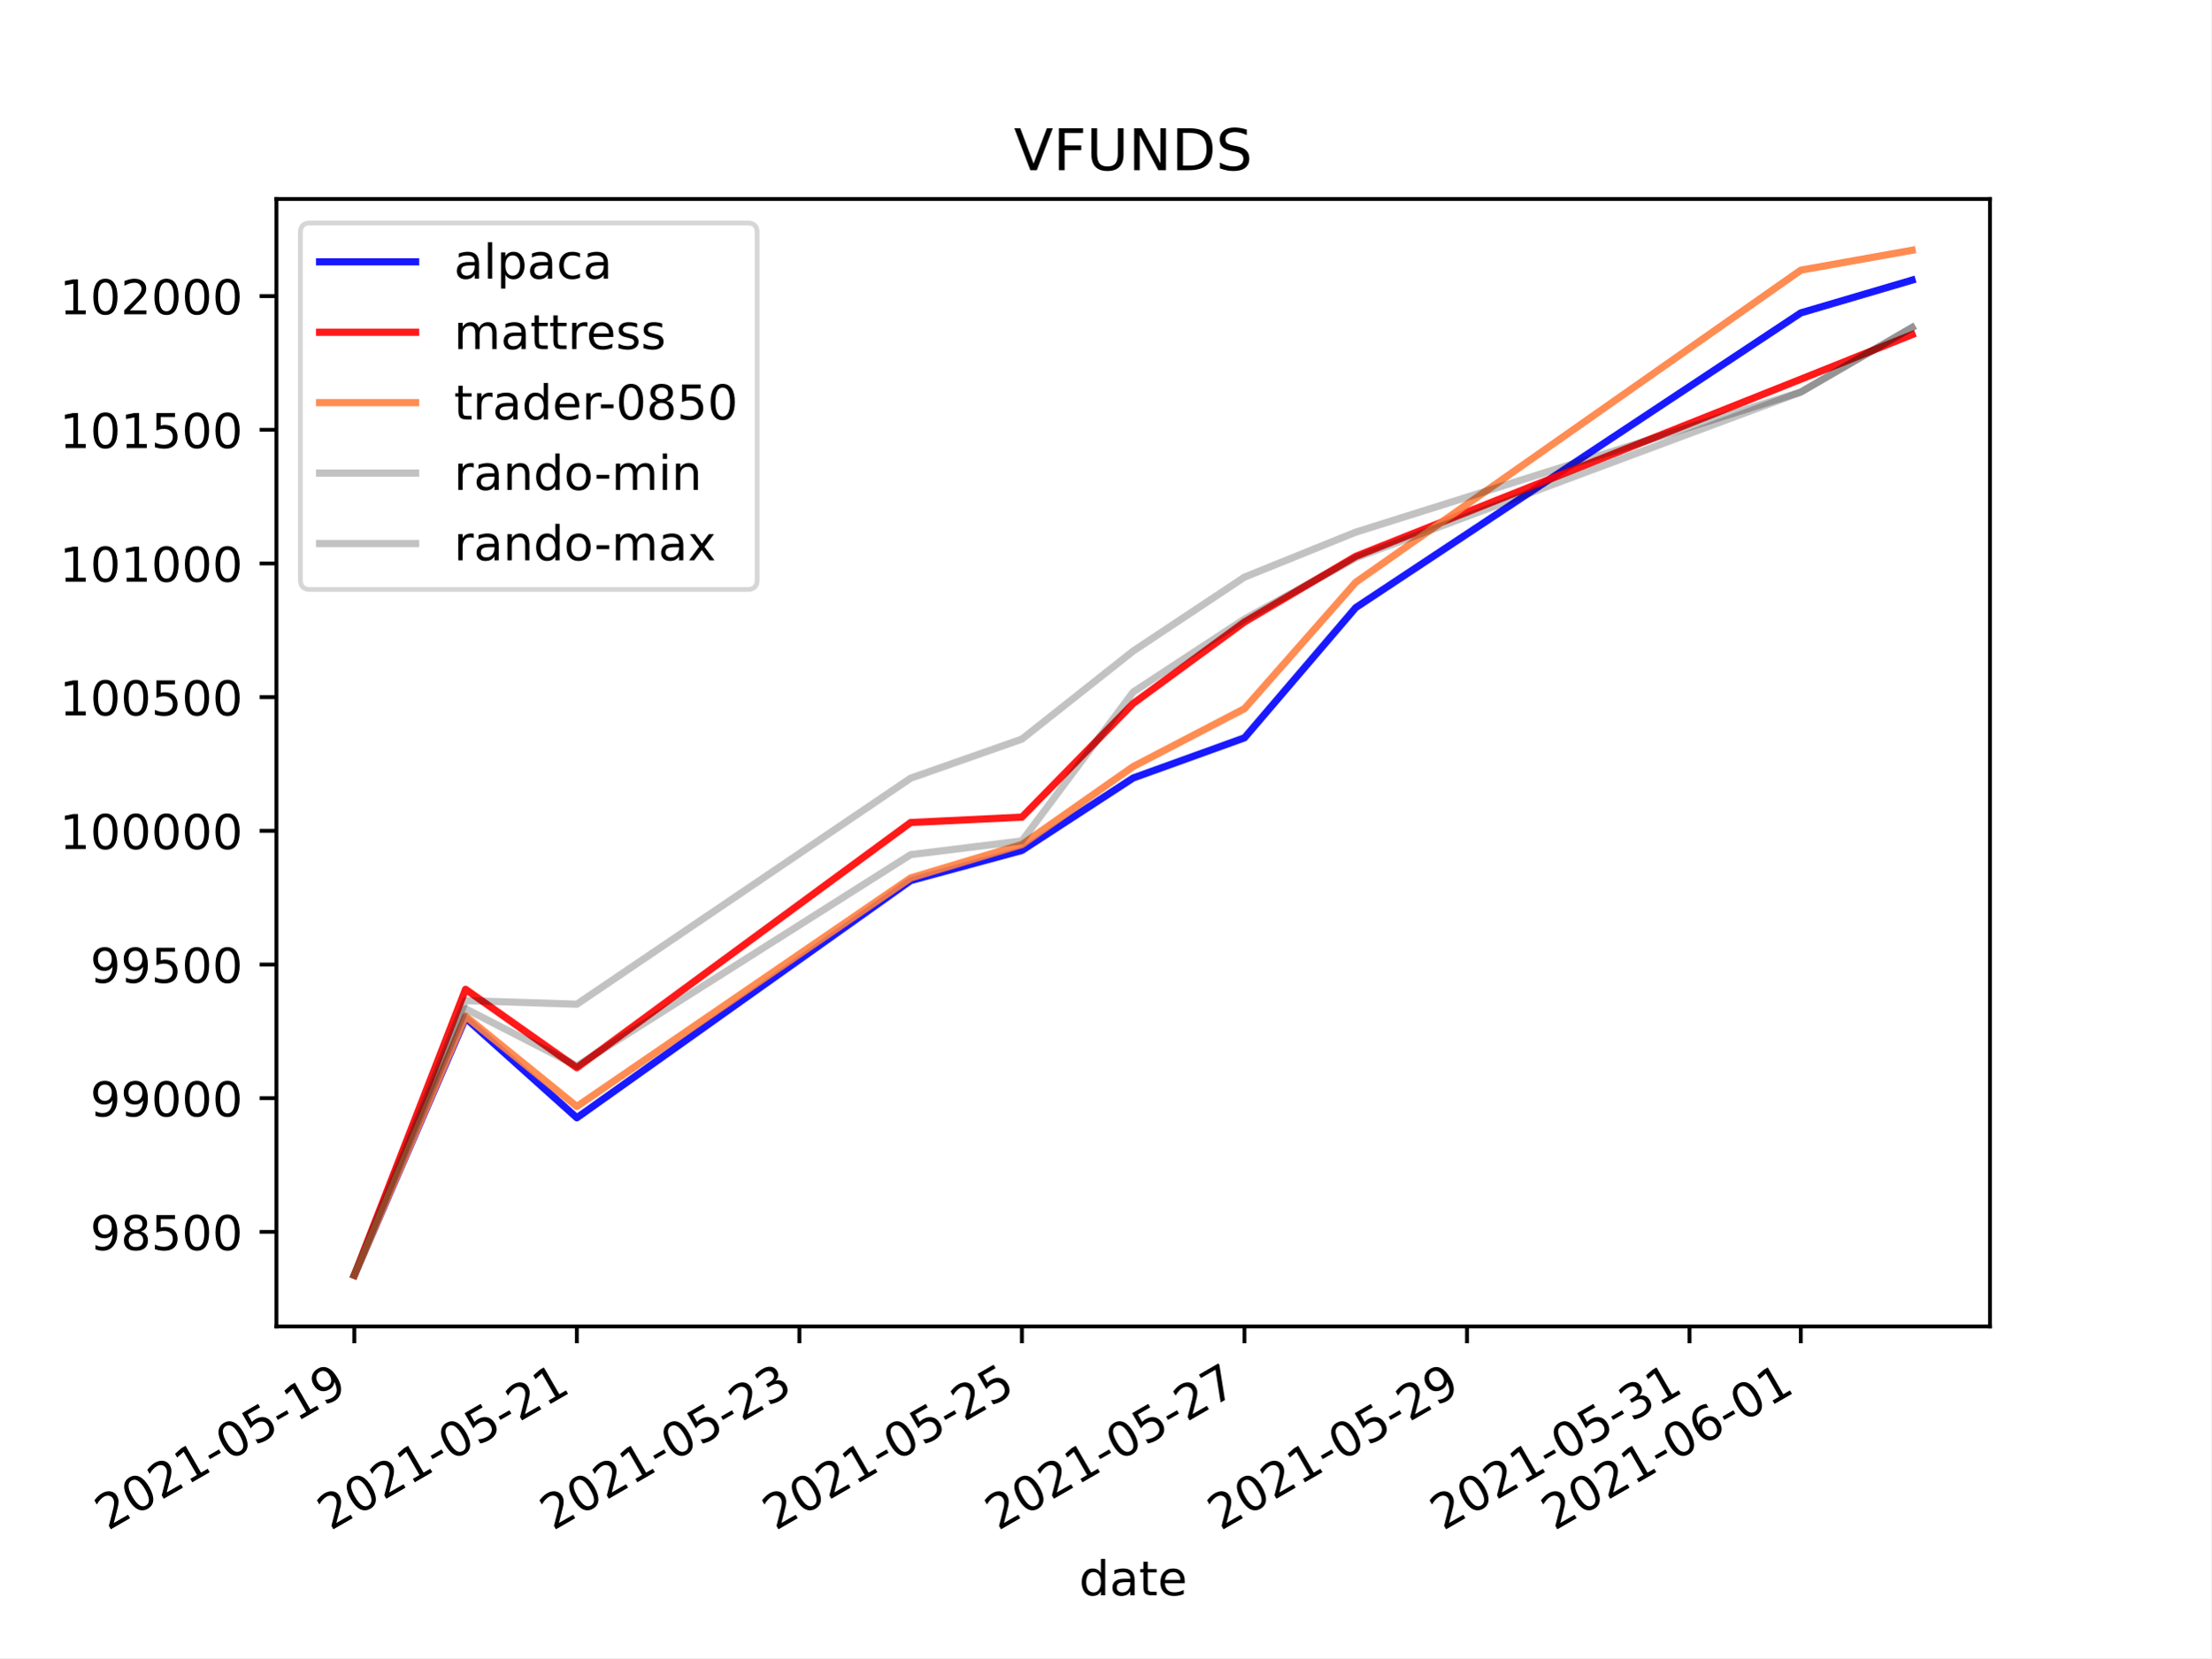
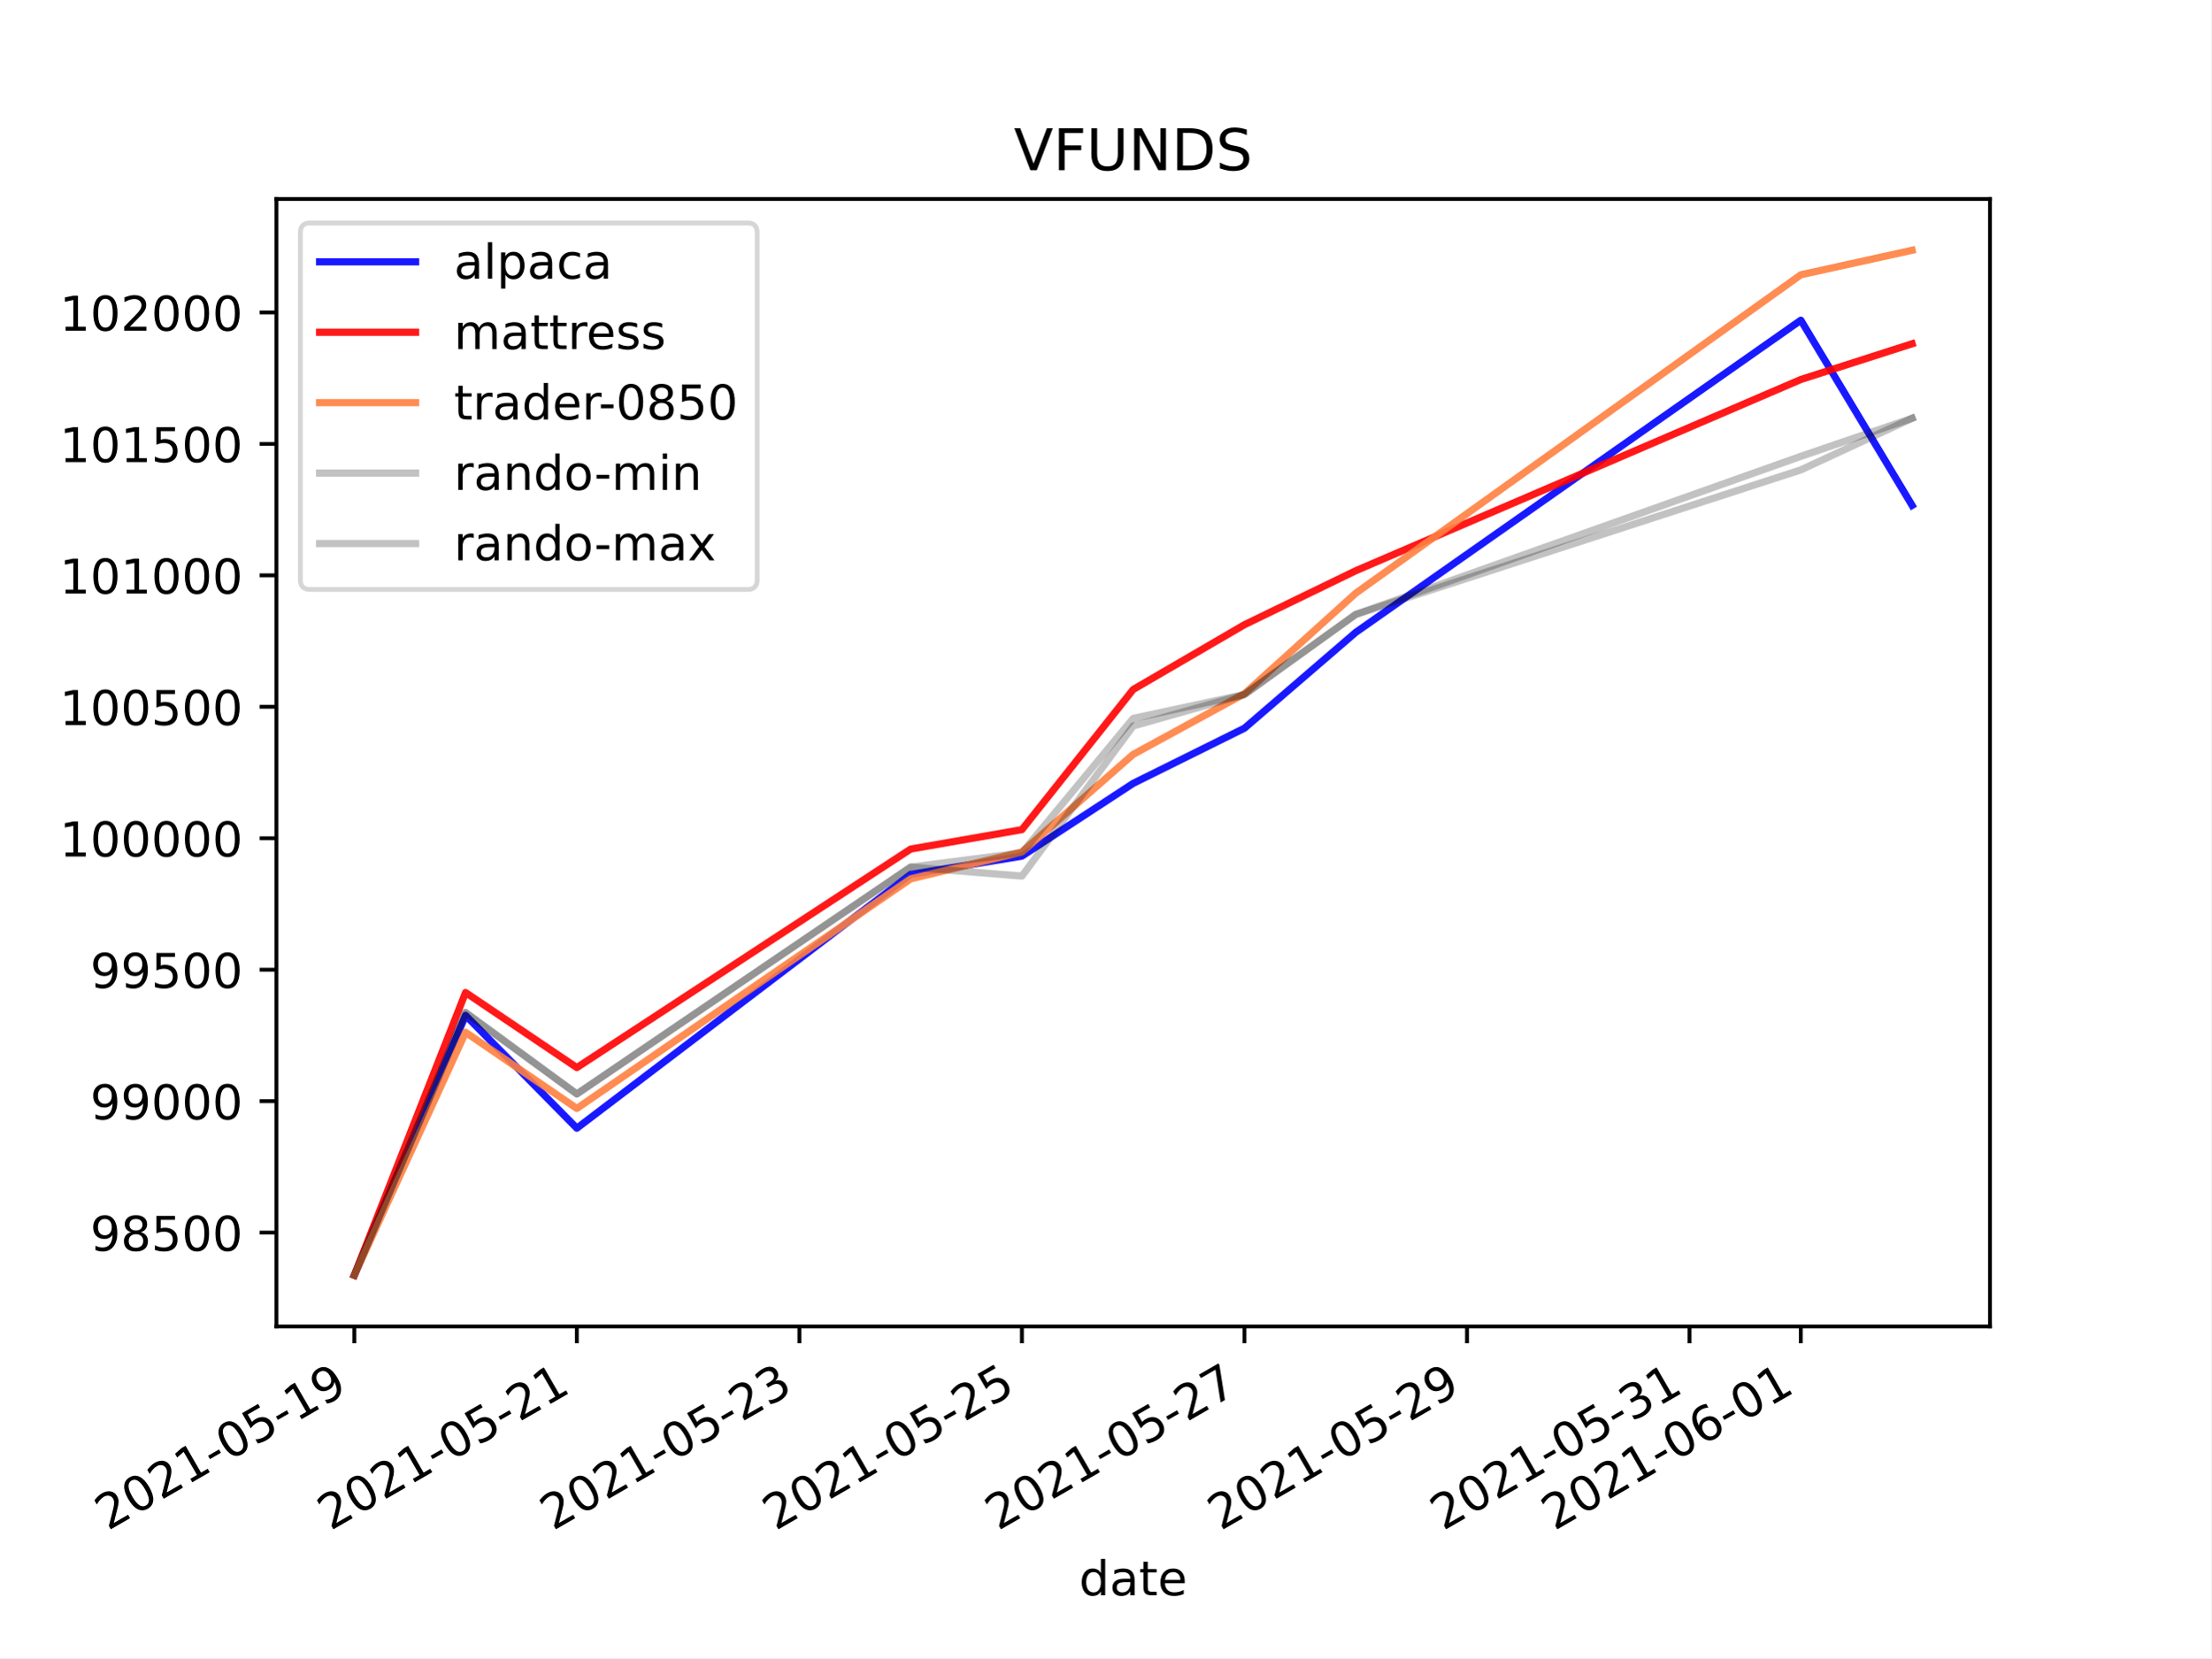
<svg xmlns="http://www.w3.org/2000/svg" xmlns:xlink="http://www.w3.org/1999/xlink" height="345.6pt" version="1.1" viewBox="0 0 460.8 345.6" width="460.8pt">
  <defs>
    <style type="text/css">*{stroke-linecap:butt;stroke-linejoin:round;}</style>
  </defs>
  <g id="figure_1">
    <g id="patch_1">
      <path d="M 0 345.6  L 460.8 345.6  L 460.8 0  L 0 0  z " style="fill:#ffffff;" />
    </g>
    <g id="axes_1">
      <g id="patch_2">
        <path d="M 57.6 276.48  L 414.72 276.48  L 414.72 41.472  L 57.6 41.472  z " style="fill:#ffffff;" />
      </g>
      <g id="matplotlib.axis_1">
        <g id="xtick_1">
          <g id="line2d_1">
            <defs>
-               <path d="M 0 0  L 0 3.5  " id="m19e10cd93d" style="stroke:#000000;stroke-width:0.8;" />
-             </defs>
-             <g>
-               <use style="stroke:#000000;stroke-width:0.8;" x="73.833" xlink:href="#m19e10cd93d" y="276.48" />
+               <path d="M 0 0  L 0 3.5  " id="m823819ebcb" style="stroke:#000000;stroke-width:0.8;" />
+             </defs>
+             <g>
+               <use style="stroke:#000000;stroke-width:0.8;" x="73.833" xlink:href="#m823819ebcb" y="276.48" />
            </g>
          </g>
          <g id="text_1">
            <g transform="translate(22.46328 319.1183)rotate(-30)scale(0.1 -0.1)">
              <defs>
                <path d="M 1228 531  L 3431 531  L 3431 0  L 469 0  L 469 531  Q 828 903 1448 1529  Q 2069 2156 2228 2338  Q 2531 2678 2651 2914  Q 2772 3150 2772 3378  Q 2772 3750 2511 3984  Q 2250 4219 1831 4219  Q 1534 4219 1204 4116  Q 875 4013 500 3803  L 500 4441  Q 881 4594 1212 4672  Q 1544 4750 1819 4750  Q 2544 4750 2975 4387  Q 3406 4025 3406 3419  Q 3406 3131 3298 2873  Q 3191 2616 2906 2266  Q 2828 2175 2409 1742  Q 1991 1309 1228 531  z " id="DejaVuSans-32" transform="scale(0.015625)" />
                <path d="M 2034 4250  Q 1547 4250 1301 3770  Q 1056 3291 1056 2328  Q 1056 1369 1301 889  Q 1547 409 2034 409  Q 2525 409 2770 889  Q 3016 1369 3016 2328  Q 3016 3291 2770 3770  Q 2525 4250 2034 4250  z M 2034 4750  Q 2819 4750 3233 4129  Q 3647 3509 3647 2328  Q 3647 1150 3233 529  Q 2819 -91 2034 -91  Q 1250 -91 836 529  Q 422 1150 422 2328  Q 422 3509 836 4129  Q 1250 4750 2034 4750  z " id="DejaVuSans-30" transform="scale(0.015625)" />
                <path d="M 794 531  L 1825 531  L 1825 4091  L 703 3866  L 703 4441  L 1819 4666  L 2450 4666  L 2450 531  L 3481 531  L 3481 0  L 794 0  L 794 531  z " id="DejaVuSans-31" transform="scale(0.015625)" />
                <path d="M 313 2009  L 1997 2009  L 1997 1497  L 313 1497  L 313 2009  z " id="DejaVuSans-2d" transform="scale(0.015625)" />
                <path d="M 691 4666  L 3169 4666  L 3169 4134  L 1269 4134  L 1269 2991  Q 1406 3038 1543 3061  Q 1681 3084 1819 3084  Q 2600 3084 3056 2656  Q 3513 2228 3513 1497  Q 3513 744 3044 326  Q 2575 -91 1722 -91  Q 1428 -91 1123 -41  Q 819 9 494 109  L 494 744  Q 775 591 1075 516  Q 1375 441 1709 441  Q 2250 441 2565 725  Q 2881 1009 2881 1497  Q 2881 1984 2565 2268  Q 2250 2553 1709 2553  Q 1456 2553 1204 2497  Q 953 2441 691 2322  L 691 4666  z " id="DejaVuSans-35" transform="scale(0.015625)" />
                <path d="M 703 97  L 703 672  Q 941 559 1184 500  Q 1428 441 1663 441  Q 2288 441 2617 861  Q 2947 1281 2994 2138  Q 2813 1869 2534 1725  Q 2256 1581 1919 1581  Q 1219 1581 811 2004  Q 403 2428 403 3163  Q 403 3881 828 4315  Q 1253 4750 1959 4750  Q 2769 4750 3195 4129  Q 3622 3509 3622 2328  Q 3622 1225 3098 567  Q 2575 -91 1691 -91  Q 1453 -91 1209 -44  Q 966 3 703 97  z M 1959 2075  Q 2384 2075 2632 2365  Q 2881 2656 2881 3163  Q 2881 3666 2632 3958  Q 2384 4250 1959 4250  Q 1534 4250 1286 3958  Q 1038 3666 1038 3163  Q 1038 2656 1286 2365  Q 1534 2075 1959 2075  z " id="DejaVuSans-39" transform="scale(0.015625)" />
              </defs>
              <use xlink:href="#DejaVuSans-32" />
              <use x="63.623" xlink:href="#DejaVuSans-30" />
              <use x="127.246" xlink:href="#DejaVuSans-32" />
              <use x="190.869" xlink:href="#DejaVuSans-31" />
              <use x="254.492" xlink:href="#DejaVuSans-2d" />
              <use x="290.576" xlink:href="#DejaVuSans-30" />
              <use x="354.199" xlink:href="#DejaVuSans-35" />
              <use x="417.822" xlink:href="#DejaVuSans-2d" />
              <use x="453.906" xlink:href="#DejaVuSans-31" />
              <use x="517.529" xlink:href="#DejaVuSans-39" />
            </g>
          </g>
        </g>
        <g id="xtick_2">
          <g id="line2d_2">
            <g>
-               <use style="stroke:#000000;stroke-width:0.8;" x="120.212" xlink:href="#m19e10cd93d" y="276.48" />
+               <use style="stroke:#000000;stroke-width:0.8;" x="120.212" xlink:href="#m823819ebcb" y="276.48" />
            </g>
          </g>
          <g id="text_2">
            <g transform="translate(68.8425 319.1183)rotate(-30)scale(0.1 -0.1)">
              <use xlink:href="#DejaVuSans-32" />
              <use x="63.623" xlink:href="#DejaVuSans-30" />
              <use x="127.246" xlink:href="#DejaVuSans-32" />
              <use x="190.869" xlink:href="#DejaVuSans-31" />
              <use x="254.492" xlink:href="#DejaVuSans-2d" />
              <use x="290.576" xlink:href="#DejaVuSans-30" />
              <use x="354.199" xlink:href="#DejaVuSans-35" />
              <use x="417.822" xlink:href="#DejaVuSans-2d" />
              <use x="453.906" xlink:href="#DejaVuSans-32" />
              <use x="517.529" xlink:href="#DejaVuSans-31" />
            </g>
          </g>
        </g>
        <g id="xtick_3">
          <g id="line2d_3">
            <g>
-               <use style="stroke:#000000;stroke-width:0.8;" x="166.591" xlink:href="#m19e10cd93d" y="276.48" />
+               <use style="stroke:#000000;stroke-width:0.8;" x="166.591" xlink:href="#m823819ebcb" y="276.48" />
            </g>
          </g>
          <g id="text_3">
            <g transform="translate(115.2217 319.1183)rotate(-30)scale(0.1 -0.1)">
              <defs>
                <path d="M 2597 2516  Q 3050 2419 3304 2112  Q 3559 1806 3559 1356  Q 3559 666 3084 287  Q 2609 -91 1734 -91  Q 1441 -91 1130 -33  Q 819 25 488 141  L 488 750  Q 750 597 1062 519  Q 1375 441 1716 441  Q 2309 441 2620 675  Q 2931 909 2931 1356  Q 2931 1769 2642 2001  Q 2353 2234 1838 2234  L 1294 2234  L 1294 2753  L 1863 2753  Q 2328 2753 2575 2939  Q 2822 3125 2822 3475  Q 2822 3834 2567 4026  Q 2313 4219 1838 4219  Q 1578 4219 1281 4162  Q 984 4106 628 3988  L 628 4550  Q 988 4650 1302 4700  Q 1616 4750 1894 4750  Q 2613 4750 3031 4423  Q 3450 4097 3450 3541  Q 3450 3153 3228 2886  Q 3006 2619 2597 2516  z " id="DejaVuSans-33" transform="scale(0.015625)" />
              </defs>
              <use xlink:href="#DejaVuSans-32" />
              <use x="63.623" xlink:href="#DejaVuSans-30" />
              <use x="127.246" xlink:href="#DejaVuSans-32" />
              <use x="190.869" xlink:href="#DejaVuSans-31" />
              <use x="254.492" xlink:href="#DejaVuSans-2d" />
              <use x="290.576" xlink:href="#DejaVuSans-30" />
              <use x="354.199" xlink:href="#DejaVuSans-35" />
              <use x="417.822" xlink:href="#DejaVuSans-2d" />
              <use x="453.906" xlink:href="#DejaVuSans-32" />
              <use x="517.529" xlink:href="#DejaVuSans-33" />
            </g>
          </g>
        </g>
        <g id="xtick_4">
          <g id="line2d_4">
            <g>
-               <use style="stroke:#000000;stroke-width:0.8;" x="212.97" xlink:href="#m19e10cd93d" y="276.48" />
+               <use style="stroke:#000000;stroke-width:0.8;" x="212.97" xlink:href="#m823819ebcb" y="276.48" />
            </g>
          </g>
          <g id="text_4">
            <g transform="translate(161.6009 319.1183)rotate(-30)scale(0.1 -0.1)">
              <use xlink:href="#DejaVuSans-32" />
              <use x="63.623" xlink:href="#DejaVuSans-30" />
              <use x="127.246" xlink:href="#DejaVuSans-32" />
              <use x="190.869" xlink:href="#DejaVuSans-31" />
              <use x="254.492" xlink:href="#DejaVuSans-2d" />
              <use x="290.576" xlink:href="#DejaVuSans-30" />
              <use x="354.199" xlink:href="#DejaVuSans-35" />
              <use x="417.822" xlink:href="#DejaVuSans-2d" />
              <use x="453.906" xlink:href="#DejaVuSans-32" />
              <use x="517.529" xlink:href="#DejaVuSans-35" />
            </g>
          </g>
        </g>
        <g id="xtick_5">
          <g id="line2d_5">
            <g>
-               <use style="stroke:#000000;stroke-width:0.8;" x="259.35" xlink:href="#m19e10cd93d" y="276.48" />
+               <use style="stroke:#000000;stroke-width:0.8;" x="259.35" xlink:href="#m823819ebcb" y="276.48" />
            </g>
          </g>
          <g id="text_5">
            <g transform="translate(207.9802 319.1183)rotate(-30)scale(0.1 -0.1)">
              <defs>
                <path d="M 525 4666  L 3525 4666  L 3525 4397  L 1831 0  L 1172 0  L 2766 4134  L 525 4134  L 525 4666  z " id="DejaVuSans-37" transform="scale(0.015625)" />
              </defs>
              <use xlink:href="#DejaVuSans-32" />
              <use x="63.623" xlink:href="#DejaVuSans-30" />
              <use x="127.246" xlink:href="#DejaVuSans-32" />
              <use x="190.869" xlink:href="#DejaVuSans-31" />
              <use x="254.492" xlink:href="#DejaVuSans-2d" />
              <use x="290.576" xlink:href="#DejaVuSans-30" />
              <use x="354.199" xlink:href="#DejaVuSans-35" />
              <use x="417.822" xlink:href="#DejaVuSans-2d" />
              <use x="453.906" xlink:href="#DejaVuSans-32" />
              <use x="517.529" xlink:href="#DejaVuSans-37" />
            </g>
          </g>
        </g>
        <g id="xtick_6">
          <g id="line2d_6">
            <g>
-               <use style="stroke:#000000;stroke-width:0.8;" x="305.729" xlink:href="#m19e10cd93d" y="276.48" />
+               <use style="stroke:#000000;stroke-width:0.8;" x="305.729" xlink:href="#m823819ebcb" y="276.48" />
            </g>
          </g>
          <g id="text_6">
            <g transform="translate(254.3594 319.1183)rotate(-30)scale(0.1 -0.1)">
              <use xlink:href="#DejaVuSans-32" />
              <use x="63.623" xlink:href="#DejaVuSans-30" />
              <use x="127.246" xlink:href="#DejaVuSans-32" />
              <use x="190.869" xlink:href="#DejaVuSans-31" />
              <use x="254.492" xlink:href="#DejaVuSans-2d" />
              <use x="290.576" xlink:href="#DejaVuSans-30" />
              <use x="354.199" xlink:href="#DejaVuSans-35" />
              <use x="417.822" xlink:href="#DejaVuSans-2d" />
              <use x="453.906" xlink:href="#DejaVuSans-32" />
              <use x="517.529" xlink:href="#DejaVuSans-39" />
            </g>
          </g>
        </g>
        <g id="xtick_7">
          <g id="line2d_7">
            <g>
-               <use style="stroke:#000000;stroke-width:0.8;" x="352.108" xlink:href="#m19e10cd93d" y="276.48" />
+               <use style="stroke:#000000;stroke-width:0.8;" x="352.108" xlink:href="#m823819ebcb" y="276.48" />
            </g>
          </g>
          <g id="text_7">
            <g transform="translate(300.7386 319.1183)rotate(-30)scale(0.1 -0.1)">
              <use xlink:href="#DejaVuSans-32" />
              <use x="63.623" xlink:href="#DejaVuSans-30" />
              <use x="127.246" xlink:href="#DejaVuSans-32" />
              <use x="190.869" xlink:href="#DejaVuSans-31" />
              <use x="254.492" xlink:href="#DejaVuSans-2d" />
              <use x="290.576" xlink:href="#DejaVuSans-30" />
              <use x="354.199" xlink:href="#DejaVuSans-35" />
              <use x="417.822" xlink:href="#DejaVuSans-2d" />
              <use x="453.906" xlink:href="#DejaVuSans-33" />
              <use x="517.529" xlink:href="#DejaVuSans-31" />
            </g>
          </g>
        </g>
        <g id="xtick_8">
          <g id="line2d_8">
            <g>
-               <use style="stroke:#000000;stroke-width:0.8;" x="375.298" xlink:href="#m19e10cd93d" y="276.48" />
+               <use style="stroke:#000000;stroke-width:0.8;" x="375.298" xlink:href="#m823819ebcb" y="276.48" />
            </g>
          </g>
          <g id="text_8">
            <g transform="translate(323.9282 319.1183)rotate(-30)scale(0.1 -0.1)">
              <defs>
                <path d="M 2113 2584  Q 1688 2584 1439 2293  Q 1191 2003 1191 1497  Q 1191 994 1439 701  Q 1688 409 2113 409  Q 2538 409 2786 701  Q 3034 994 3034 1497  Q 3034 2003 2786 2293  Q 2538 2584 2113 2584  z M 3366 4563  L 3366 3988  Q 3128 4100 2886 4159  Q 2644 4219 2406 4219  Q 1781 4219 1451 3797  Q 1122 3375 1075 2522  Q 1259 2794 1537 2939  Q 1816 3084 2150 3084  Q 2853 3084 3261 2657  Q 3669 2231 3669 1497  Q 3669 778 3244 343  Q 2819 -91 2113 -91  Q 1303 -91 875 529  Q 447 1150 447 2328  Q 447 3434 972 4092  Q 1497 4750 2381 4750  Q 2619 4750 2861 4703  Q 3103 4656 3366 4563  z " id="DejaVuSans-36" transform="scale(0.015625)" />
              </defs>
              <use xlink:href="#DejaVuSans-32" />
              <use x="63.623" xlink:href="#DejaVuSans-30" />
              <use x="127.246" xlink:href="#DejaVuSans-32" />
              <use x="190.869" xlink:href="#DejaVuSans-31" />
              <use x="254.492" xlink:href="#DejaVuSans-2d" />
              <use x="290.576" xlink:href="#DejaVuSans-30" />
              <use x="354.199" xlink:href="#DejaVuSans-36" />
              <use x="417.822" xlink:href="#DejaVuSans-2d" />
              <use x="453.906" xlink:href="#DejaVuSans-30" />
              <use x="517.529" xlink:href="#DejaVuSans-31" />
            </g>
          </g>
        </g>
        <g id="text_9">
          <g transform="translate(224.885 332.5178)scale(0.1 -0.1)">
            <defs>
              <path d="M 2906 2969  L 2906 4863  L 3481 4863  L 3481 0  L 2906 0  L 2906 525  Q 2725 213 2448 61  Q 2172 -91 1784 -91  Q 1150 -91 751 415  Q 353 922 353 1747  Q 353 2572 751 3078  Q 1150 3584 1784 3584  Q 2172 3584 2448 3432  Q 2725 3281 2906 2969  z M 947 1747  Q 947 1113 1208 752  Q 1469 391 1925 391  Q 2381 391 2643 752  Q 2906 1113 2906 1747  Q 2906 2381 2643 2742  Q 2381 3103 1925 3103  Q 1469 3103 1208 2742  Q 947 2381 947 1747  z " id="DejaVuSans-64" transform="scale(0.015625)" />
              <path d="M 2194 1759  Q 1497 1759 1228 1600  Q 959 1441 959 1056  Q 959 750 1161 570  Q 1363 391 1709 391  Q 2188 391 2477 730  Q 2766 1069 2766 1631  L 2766 1759  L 2194 1759  z M 3341 1997  L 3341 0  L 2766 0  L 2766 531  Q 2569 213 2275 61  Q 1981 -91 1556 -91  Q 1019 -91 701 211  Q 384 513 384 1019  Q 384 1609 779 1909  Q 1175 2209 1959 2209  L 2766 2209  L 2766 2266  Q 2766 2663 2505 2880  Q 2244 3097 1772 3097  Q 1472 3097 1187 3025  Q 903 2953 641 2809  L 641 3341  Q 956 3463 1253 3523  Q 1550 3584 1831 3584  Q 2591 3584 2966 3190  Q 3341 2797 3341 1997  z " id="DejaVuSans-61" transform="scale(0.015625)" />
              <path d="M 1172 4494  L 1172 3500  L 2356 3500  L 2356 3053  L 1172 3053  L 1172 1153  Q 1172 725 1289 603  Q 1406 481 1766 481  L 2356 481  L 2356 0  L 1766 0  Q 1100 0 847 248  Q 594 497 594 1153  L 594 3053  L 172 3053  L 172 3500  L 594 3500  L 594 4494  L 1172 4494  z " id="DejaVuSans-74" transform="scale(0.015625)" />
              <path d="M 3597 1894  L 3597 1613  L 953 1613  Q 991 1019 1311 708  Q 1631 397 2203 397  Q 2534 397 2845 478  Q 3156 559 3463 722  L 3463 178  Q 3153 47 2828 -22  Q 2503 -91 2169 -91  Q 1331 -91 842 396  Q 353 884 353 1716  Q 353 2575 817 3079  Q 1281 3584 2069 3584  Q 2775 3584 3186 3129  Q 3597 2675 3597 1894  z M 3022 2063  Q 3016 2534 2758 2815  Q 2500 3097 2075 3097  Q 1594 3097 1305 2825  Q 1016 2553 972 2059  L 3022 2063  z " id="DejaVuSans-65" transform="scale(0.015625)" />
            </defs>
            <use xlink:href="#DejaVuSans-64" />
            <use x="63.477" xlink:href="#DejaVuSans-61" />
            <use x="124.756" xlink:href="#DejaVuSans-74" />
            <use x="163.965" xlink:href="#DejaVuSans-65" />
          </g>
        </g>
      </g>
      <g id="matplotlib.axis_2">
        <g id="ytick_1">
          <g id="line2d_9">
            <defs>
-               <path d="M 0 0  L -3.5 0  " id="ma2c8131aee" style="stroke:#000000;stroke-width:0.8;" />
-             </defs>
-             <g>
-               <use style="stroke:#000000;stroke-width:0.8;" x="57.6" xlink:href="#ma2c8131aee" y="256.764" />
+               <path d="M 0 0  L -3.5 0  " id="m1c29d14aa8" style="stroke:#000000;stroke-width:0.8;" />
+             </defs>
+             <g>
+               <use style="stroke:#000000;stroke-width:0.8;" x="57.6" xlink:href="#m1c29d14aa8" y="256.914" />
            </g>
          </g>
          <g id="text_10">
-             <g transform="translate(18.7875 260.5627)scale(0.1 -0.1)">
+             <g transform="translate(18.7875 260.7136)scale(0.1 -0.1)">
              <defs>
                <path d="M 2034 2216  Q 1584 2216 1326 1975  Q 1069 1734 1069 1313  Q 1069 891 1326 650  Q 1584 409 2034 409  Q 2484 409 2743 651  Q 3003 894 3003 1313  Q 3003 1734 2745 1975  Q 2488 2216 2034 2216  z M 1403 2484  Q 997 2584 770 2862  Q 544 3141 544 3541  Q 544 4100 942 4425  Q 1341 4750 2034 4750  Q 2731 4750 3128 4425  Q 3525 4100 3525 3541  Q 3525 3141 3298 2862  Q 3072 2584 2669 2484  Q 3125 2378 3379 2068  Q 3634 1759 3634 1313  Q 3634 634 3220 271  Q 2806 -91 2034 -91  Q 1263 -91 848 271  Q 434 634 434 1313  Q 434 1759 690 2068  Q 947 2378 1403 2484  z M 1172 3481  Q 1172 3119 1398 2916  Q 1625 2713 2034 2713  Q 2441 2713 2670 2916  Q 2900 3119 2900 3481  Q 2900 3844 2670 4047  Q 2441 4250 2034 4250  Q 1625 4250 1398 4047  Q 1172 3844 1172 3481  z " id="DejaVuSans-38" transform="scale(0.015625)" />
              </defs>
              <use xlink:href="#DejaVuSans-39" />
              <use x="63.623" xlink:href="#DejaVuSans-38" />
              <use x="127.246" xlink:href="#DejaVuSans-35" />
              <use x="190.869" xlink:href="#DejaVuSans-30" />
              <use x="254.492" xlink:href="#DejaVuSans-30" />
            </g>
          </g>
        </g>
        <g id="ytick_2">
          <g id="line2d_10">
            <g>
-               <use style="stroke:#000000;stroke-width:0.8;" x="57.6" xlink:href="#ma2c8131aee" y="228.899" />
+               <use style="stroke:#000000;stroke-width:0.8;" x="57.6" xlink:href="#m1c29d14aa8" y="229.515" />
            </g>
          </g>
          <g id="text_11">
-             <g transform="translate(18.7875 232.6981)scale(0.1 -0.1)">
+             <g transform="translate(18.7875 233.3141)scale(0.1 -0.1)">
              <use xlink:href="#DejaVuSans-39" />
              <use x="63.623" xlink:href="#DejaVuSans-39" />
              <use x="127.246" xlink:href="#DejaVuSans-30" />
              <use x="190.869" xlink:href="#DejaVuSans-30" />
              <use x="254.492" xlink:href="#DejaVuSans-30" />
            </g>
          </g>
        </g>
        <g id="ytick_3">
          <g id="line2d_11">
            <g>
-               <use style="stroke:#000000;stroke-width:0.8;" x="57.6" xlink:href="#ma2c8131aee" y="201.034" />
+               <use style="stroke:#000000;stroke-width:0.8;" x="57.6" xlink:href="#m1c29d14aa8" y="202.115" />
            </g>
          </g>
          <g id="text_12">
-             <g transform="translate(18.7875 204.8334)scale(0.1 -0.1)">
+             <g transform="translate(18.7875 205.9147)scale(0.1 -0.1)">
              <use xlink:href="#DejaVuSans-39" />
              <use x="63.623" xlink:href="#DejaVuSans-39" />
              <use x="127.246" xlink:href="#DejaVuSans-35" />
              <use x="190.869" xlink:href="#DejaVuSans-30" />
              <use x="254.492" xlink:href="#DejaVuSans-30" />
            </g>
          </g>
        </g>
        <g id="ytick_4">
          <g id="line2d_12">
            <g>
-               <use style="stroke:#000000;stroke-width:0.8;" x="57.6" xlink:href="#ma2c8131aee" y="173.17" />
+               <use style="stroke:#000000;stroke-width:0.8;" x="57.6" xlink:href="#m1c29d14aa8" y="174.716" />
            </g>
          </g>
          <g id="text_13">
-             <g transform="translate(12.425 176.9688)scale(0.1 -0.1)">
+             <g transform="translate(12.425 178.5152)scale(0.1 -0.1)">
              <use xlink:href="#DejaVuSans-31" />
              <use x="63.623" xlink:href="#DejaVuSans-30" />
              <use x="127.246" xlink:href="#DejaVuSans-30" />
              <use x="190.869" xlink:href="#DejaVuSans-30" />
              <use x="254.492" xlink:href="#DejaVuSans-30" />
              <use x="318.115" xlink:href="#DejaVuSans-30" />
            </g>
          </g>
        </g>
        <g id="ytick_5">
          <g id="line2d_13">
            <g>
-               <use style="stroke:#000000;stroke-width:0.8;" x="57.6" xlink:href="#ma2c8131aee" y="145.305" />
+               <use style="stroke:#000000;stroke-width:0.8;" x="57.6" xlink:href="#m1c29d14aa8" y="147.317" />
            </g>
          </g>
          <g id="text_14">
-             <g transform="translate(12.425 149.1041)scale(0.1 -0.1)">
+             <g transform="translate(12.425 151.1158)scale(0.1 -0.1)">
              <use xlink:href="#DejaVuSans-31" />
              <use x="63.623" xlink:href="#DejaVuSans-30" />
              <use x="127.246" xlink:href="#DejaVuSans-30" />
              <use x="190.869" xlink:href="#DejaVuSans-35" />
              <use x="254.492" xlink:href="#DejaVuSans-30" />
              <use x="318.115" xlink:href="#DejaVuSans-30" />
            </g>
          </g>
        </g>
        <g id="ytick_6">
          <g id="line2d_14">
            <g>
-               <use style="stroke:#000000;stroke-width:0.8;" x="57.6" xlink:href="#ma2c8131aee" y="117.44" />
+               <use style="stroke:#000000;stroke-width:0.8;" x="57.6" xlink:href="#m1c29d14aa8" y="119.917" />
            </g>
          </g>
          <g id="text_15">
-             <g transform="translate(12.425 121.2395)scale(0.1 -0.1)">
+             <g transform="translate(12.425 123.7163)scale(0.1 -0.1)">
              <use xlink:href="#DejaVuSans-31" />
              <use x="63.623" xlink:href="#DejaVuSans-30" />
              <use x="127.246" xlink:href="#DejaVuSans-31" />
              <use x="190.869" xlink:href="#DejaVuSans-30" />
              <use x="254.492" xlink:href="#DejaVuSans-30" />
              <use x="318.115" xlink:href="#DejaVuSans-30" />
            </g>
          </g>
        </g>
        <g id="ytick_7">
          <g id="line2d_15">
            <g>
-               <use style="stroke:#000000;stroke-width:0.8;" x="57.6" xlink:href="#ma2c8131aee" y="89.576" />
+               <use style="stroke:#000000;stroke-width:0.8;" x="57.6" xlink:href="#m1c29d14aa8" y="92.518" />
            </g>
          </g>
          <g id="text_16">
-             <g transform="translate(12.425 93.37481)scale(0.1 -0.1)">
+             <g transform="translate(12.425 96.31688)scale(0.1 -0.1)">
              <use xlink:href="#DejaVuSans-31" />
              <use x="63.623" xlink:href="#DejaVuSans-30" />
              <use x="127.246" xlink:href="#DejaVuSans-31" />
              <use x="190.869" xlink:href="#DejaVuSans-35" />
              <use x="254.492" xlink:href="#DejaVuSans-30" />
              <use x="318.115" xlink:href="#DejaVuSans-30" />
            </g>
          </g>
        </g>
        <g id="ytick_8">
          <g id="line2d_16">
            <g>
-               <use style="stroke:#000000;stroke-width:0.8;" x="57.6" xlink:href="#ma2c8131aee" y="61.711" />
+               <use style="stroke:#000000;stroke-width:0.8;" x="57.6" xlink:href="#m1c29d14aa8" y="65.118" />
            </g>
          </g>
          <g id="text_17">
-             <g transform="translate(12.425 65.51016)scale(0.1 -0.1)">
+             <g transform="translate(12.425 68.91744)scale(0.1 -0.1)">
              <use xlink:href="#DejaVuSans-31" />
              <use x="63.623" xlink:href="#DejaVuSans-30" />
              <use x="127.246" xlink:href="#DejaVuSans-32" />
              <use x="190.869" xlink:href="#DejaVuSans-30" />
              <use x="254.492" xlink:href="#DejaVuSans-30" />
              <use x="318.115" xlink:href="#DejaVuSans-30" />
            </g>
          </g>
        </g>
      </g>
      <g id="line2d_17">
-         <path clip-path="url(#p535af44531)" d="M 73.833 265.798  L 97.022 212.19  L 120.212 232.983  L 189.781 183.541  L 212.97 177.255  L 236.16 162.154  L 259.35 153.788  L 282.539 126.648  L 375.298 65.211  L 398.487 58.381  " style="fill:none;stroke:#0000ff;stroke-linecap:square;stroke-opacity:0.9;stroke-width:1.5;" />
+         <path clip-path="url(#p6bc3482496)" d="M 73.833 265.798  L 97.022 211.643  L 120.212 235.153  L 189.781 182.259  L 212.97 178.443  L 236.16 163.277  L 259.35 151.776  L 282.539 131.803  L 375.298 66.738  L 398.487 105.335  " style="fill:none;stroke:#0000ff;stroke-linecap:square;stroke-opacity:0.9;stroke-width:1.5;" />
      </g>
      <g id="line2d_18">
-         <path clip-path="url(#p535af44531)" d="M 73.833 265.798  L 97.022 206.205  L 120.212 222.551  L 189.781 171.437  L 212.97 170.318  L 236.16 146.63  L 259.35 129.64  L 282.539 115.957  L 375.298 79.033  L 398.487 69.738  " style="fill:none;stroke:#ff0000;stroke-linecap:square;stroke-opacity:0.9;stroke-width:1.5;" />
+         <path clip-path="url(#p6bc3482496)" d="M 73.833 265.798  L 97.022 206.872  L 120.212 222.518  L 189.781 176.969  L 212.97 172.921  L 236.16 143.706  L 259.35 130.203  L 282.539 118.956  L 375.298 79.094  L 398.487 71.645  " style="fill:none;stroke:#ff0000;stroke-linecap:square;stroke-opacity:0.9;stroke-width:1.5;" />
      </g>
      <g id="line2d_19">
-         <path clip-path="url(#p535af44531)" d="M 73.833 265.798  L 97.022 211.816  L 120.212 230.631  L 189.781 182.986  L 212.97 176.024  L 236.16 159.775  L 259.35 147.709  L 282.539 121.367  L 375.298 56.306  L 398.487 52.154  " style="fill:none;stroke:#ff8040;stroke-linecap:square;stroke-opacity:0.9;stroke-width:1.5;" />
+         <path clip-path="url(#p6bc3482496)" d="M 73.833 265.798  L 97.022 215.168  L 120.212 231.036  L 189.781 183.185  L 212.97 177.578  L 236.16 157.233  L 259.35 144.592  L 282.539 123.642  L 375.298 57.271  L 398.487 52.154  " style="fill:none;stroke:#ff8040;stroke-linecap:square;stroke-opacity:0.9;stroke-width:1.5;" />
      </g>
      <g id="line2d_20">
-         <path clip-path="url(#p535af44531)" d="M 73.833 265.798  L 97.022 210.255  L 120.212 222.17  L 189.781 178.133  L 212.97 175.278  L 236.16 144.242  L 259.35 129.03  L 282.539 116.28  L 375.298 81.709  L 398.487 68.255  " style="fill:none;stroke:#0d0d0d;stroke-linecap:square;stroke-opacity:0.25;stroke-width:1.5;" />
+         <path clip-path="url(#p6bc3482496)" d="M 73.833 265.798  L 97.022 211.05  L 120.212 228.021  L 189.781 180.731  L 212.97 182.6  L 236.16 151.316  L 259.35 144.752  L 282.539 128.059  L 375.298 97.933  L 398.487 87.177  " style="fill:none;stroke:#0d0d0d;stroke-linecap:square;stroke-opacity:0.25;stroke-width:1.5;" />
      </g>
      <g id="line2d_21">
-         <path clip-path="url(#p535af44531)" d="M 73.833 265.798  L 97.022 208.564  L 120.212 209.306  L 189.781 162.199  L 212.97 154.046  L 236.16 135.695  L 259.35 120.289  L 282.539 110.916  L 375.298 81.709  L 398.487 68.255  " style="fill:none;stroke:#0d0d0d;stroke-linecap:square;stroke-opacity:0.25;stroke-width:1.5;" />
+         <path clip-path="url(#p6bc3482496)" d="M 73.833 265.798  L 97.022 211.05  L 120.212 228.021  L 189.781 180.731  L 212.97 177.751  L 236.16 149.728  L 259.35 144.752  L 282.539 128.059  L 375.298 95.106  L 398.487 87.17  " style="fill:none;stroke:#0d0d0d;stroke-linecap:square;stroke-opacity:0.25;stroke-width:1.5;" />
      </g>
      <g id="patch_3">
        <path d="M 57.6 276.48  L 57.6 41.472  " style="fill:none;stroke:#000000;stroke-linecap:square;stroke-linejoin:miter;stroke-width:0.8;" />
      </g>
      <g id="patch_4">
        <path d="M 414.72 276.48  L 414.72 41.472  " style="fill:none;stroke:#000000;stroke-linecap:square;stroke-linejoin:miter;stroke-width:0.8;" />
      </g>
      <g id="patch_5">
        <path d="M 57.6 276.48  L 414.72 276.48  " style="fill:none;stroke:#000000;stroke-linecap:square;stroke-linejoin:miter;stroke-width:0.8;" />
      </g>
      <g id="patch_6">
        <path d="M 57.6 41.472  L 414.72 41.472  " style="fill:none;stroke:#000000;stroke-linecap:square;stroke-linejoin:miter;stroke-width:0.8;" />
      </g>
      <g id="text_18">
        <g transform="translate(211.2956 35.472)scale(0.12 -0.12)">
          <defs>
            <path d="M 1831 0  L 50 4666  L 709 4666  L 2188 738  L 3669 4666  L 4325 4666  L 2547 0  L 1831 0  z " id="DejaVuSans-56" transform="scale(0.015625)" />
            <path d="M 628 4666  L 3309 4666  L 3309 4134  L 1259 4134  L 1259 2759  L 3109 2759  L 3109 2228  L 1259 2228  L 1259 0  L 628 0  L 628 4666  z " id="DejaVuSans-46" transform="scale(0.015625)" />
            <path d="M 556 4666  L 1191 4666  L 1191 1831  Q 1191 1081 1462 751  Q 1734 422 2344 422  Q 2950 422 3222 751  Q 3494 1081 3494 1831  L 3494 4666  L 4128 4666  L 4128 1753  Q 4128 841 3676 375  Q 3225 -91 2344 -91  Q 1459 -91 1007 375  Q 556 841 556 1753  L 556 4666  z " id="DejaVuSans-55" transform="scale(0.015625)" />
            <path d="M 628 4666  L 1478 4666  L 3547 763  L 3547 4666  L 4159 4666  L 4159 0  L 3309 0  L 1241 3903  L 1241 0  L 628 0  L 628 4666  z " id="DejaVuSans-4e" transform="scale(0.015625)" />
            <path d="M 1259 4147  L 1259 519  L 2022 519  Q 2988 519 3436 956  Q 3884 1394 3884 2338  Q 3884 3275 3436 3711  Q 2988 4147 2022 4147  L 1259 4147  z M 628 4666  L 1925 4666  Q 3281 4666 3915 4102  Q 4550 3538 4550 2338  Q 4550 1131 3912 565  Q 3275 0 1925 0  L 628 0  L 628 4666  z " id="DejaVuSans-44" transform="scale(0.015625)" />
            <path d="M 3425 4513  L 3425 3897  Q 3066 4069 2747 4153  Q 2428 4238 2131 4238  Q 1616 4238 1336 4038  Q 1056 3838 1056 3469  Q 1056 3159 1242 3001  Q 1428 2844 1947 2747  L 2328 2669  Q 3034 2534 3370 2195  Q 3706 1856 3706 1288  Q 3706 609 3251 259  Q 2797 -91 1919 -91  Q 1588 -91 1214 -16  Q 841 59 441 206  L 441 856  Q 825 641 1194 531  Q 1563 422 1919 422  Q 2459 422 2753 634  Q 3047 847 3047 1241  Q 3047 1584 2836 1778  Q 2625 1972 2144 2069  L 1759 2144  Q 1053 2284 737 2584  Q 422 2884 422 3419  Q 422 4038 858 4394  Q 1294 4750 2059 4750  Q 2388 4750 2728 4690  Q 3069 4631 3425 4513  z " id="DejaVuSans-53" transform="scale(0.015625)" />
          </defs>
          <use xlink:href="#DejaVuSans-56" />
          <use x="68.408" xlink:href="#DejaVuSans-46" />
          <use x="125.928" xlink:href="#DejaVuSans-55" />
          <use x="199.121" xlink:href="#DejaVuSans-4e" />
          <use x="273.926" xlink:href="#DejaVuSans-44" />
          <use x="350.928" xlink:href="#DejaVuSans-53" />
        </g>
      </g>
      <g id="legend_1">
        <g id="patch_7">
          <path d="M 64.6 122.863  L 155.792 122.863  Q 157.792 122.863 157.792 120.863  L 157.792 48.472  Q 157.792 46.472 155.792 46.472  L 64.6 46.472  Q 62.6 46.472 62.6 48.472  L 62.6 120.863  Q 62.6 122.863 64.6 122.863  z " style="fill:#ffffff;opacity:0.8;stroke:#cccccc;stroke-linejoin:miter;" />
        </g>
        <g id="line2d_22">
          <path d="M 66.6 54.57  L 86.6 54.57  " style="fill:none;stroke:#0000ff;stroke-linecap:square;stroke-opacity:0.9;stroke-width:1.5;" />
        </g>
        <g id="line2d_23" />
        <g id="text_19">
          <g transform="translate(94.6 58.07044)scale(0.1 -0.1)">
            <defs>
              <path d="M 603 4863  L 1178 4863  L 1178 0  L 603 0  L 603 4863  z " id="DejaVuSans-6c" transform="scale(0.015625)" />
              <path d="M 1159 525  L 1159 -1331  L 581 -1331  L 581 3500  L 1159 3500  L 1159 2969  Q 1341 3281 1617 3432  Q 1894 3584 2278 3584  Q 2916 3584 3314 3078  Q 3713 2572 3713 1747  Q 3713 922 3314 415  Q 2916 -91 2278 -91  Q 1894 -91 1617 61  Q 1341 213 1159 525  z M 3116 1747  Q 3116 2381 2855 2742  Q 2594 3103 2138 3103  Q 1681 3103 1420 2742  Q 1159 2381 1159 1747  Q 1159 1113 1420 752  Q 1681 391 2138 391  Q 2594 391 2855 752  Q 3116 1113 3116 1747  z " id="DejaVuSans-70" transform="scale(0.015625)" />
              <path d="M 3122 3366  L 3122 2828  Q 2878 2963 2633 3030  Q 2388 3097 2138 3097  Q 1578 3097 1268 2742  Q 959 2388 959 1747  Q 959 1106 1268 751  Q 1578 397 2138 397  Q 2388 397 2633 464  Q 2878 531 3122 666  L 3122 134  Q 2881 22 2623 -34  Q 2366 -91 2075 -91  Q 1284 -91 818 406  Q 353 903 353 1747  Q 353 2603 823 3093  Q 1294 3584 2113 3584  Q 2378 3584 2631 3529  Q 2884 3475 3122 3366  z " id="DejaVuSans-63" transform="scale(0.015625)" />
            </defs>
            <use xlink:href="#DejaVuSans-61" />
            <use x="61.279" xlink:href="#DejaVuSans-6c" />
            <use x="89.062" xlink:href="#DejaVuSans-70" />
            <use x="152.539" xlink:href="#DejaVuSans-61" />
            <use x="213.818" xlink:href="#DejaVuSans-63" />
            <use x="268.799" xlink:href="#DejaVuSans-61" />
          </g>
        </g>
        <g id="line2d_24">
          <path d="M 66.6 69.249  L 86.6 69.249  " style="fill:none;stroke:#ff0000;stroke-linecap:square;stroke-opacity:0.9;stroke-width:1.5;" />
        </g>
        <g id="line2d_25" />
        <g id="text_20">
          <g transform="translate(94.6 72.74856)scale(0.1 -0.1)">
            <defs>
              <path d="M 3328 2828  Q 3544 3216 3844 3400  Q 4144 3584 4550 3584  Q 5097 3584 5394 3201  Q 5691 2819 5691 2113  L 5691 0  L 5113 0  L 5113 2094  Q 5113 2597 4934 2840  Q 4756 3084 4391 3084  Q 3944 3084 3684 2787  Q 3425 2491 3425 1978  L 3425 0  L 2847 0  L 2847 2094  Q 2847 2600 2669 2842  Q 2491 3084 2119 3084  Q 1678 3084 1418 2786  Q 1159 2488 1159 1978  L 1159 0  L 581 0  L 581 3500  L 1159 3500  L 1159 2956  Q 1356 3278 1631 3431  Q 1906 3584 2284 3584  Q 2666 3584 2933 3390  Q 3200 3197 3328 2828  z " id="DejaVuSans-6d" transform="scale(0.015625)" />
              <path d="M 2631 2963  Q 2534 3019 2420 3045  Q 2306 3072 2169 3072  Q 1681 3072 1420 2755  Q 1159 2438 1159 1844  L 1159 0  L 581 0  L 581 3500  L 1159 3500  L 1159 2956  Q 1341 3275 1631 3429  Q 1922 3584 2338 3584  Q 2397 3584 2469 3576  Q 2541 3569 2628 3553  L 2631 2963  z " id="DejaVuSans-72" transform="scale(0.015625)" />
              <path d="M 2834 3397  L 2834 2853  Q 2591 2978 2328 3040  Q 2066 3103 1784 3103  Q 1356 3103 1142 2972  Q 928 2841 928 2578  Q 928 2378 1081 2264  Q 1234 2150 1697 2047  L 1894 2003  Q 2506 1872 2764 1633  Q 3022 1394 3022 966  Q 3022 478 2636 193  Q 2250 -91 1575 -91  Q 1294 -91 989 -36  Q 684 19 347 128  L 347 722  Q 666 556 975 473  Q 1284 391 1588 391  Q 1994 391 2212 530  Q 2431 669 2431 922  Q 2431 1156 2273 1281  Q 2116 1406 1581 1522  L 1381 1569  Q 847 1681 609 1914  Q 372 2147 372 2553  Q 372 3047 722 3315  Q 1072 3584 1716 3584  Q 2034 3584 2315 3537  Q 2597 3491 2834 3397  z " id="DejaVuSans-73" transform="scale(0.015625)" />
            </defs>
            <use xlink:href="#DejaVuSans-6d" />
            <use x="97.412" xlink:href="#DejaVuSans-61" />
            <use x="158.691" xlink:href="#DejaVuSans-74" />
            <use x="197.9" xlink:href="#DejaVuSans-74" />
            <use x="237.109" xlink:href="#DejaVuSans-72" />
            <use x="275.973" xlink:href="#DejaVuSans-65" />
            <use x="337.496" xlink:href="#DejaVuSans-73" />
            <use x="389.596" xlink:href="#DejaVuSans-73" />
          </g>
        </g>
        <g id="line2d_26">
          <path d="M 66.6 83.927  L 86.6 83.927  " style="fill:none;stroke:#ff8040;stroke-linecap:square;stroke-opacity:0.9;stroke-width:1.5;" />
        </g>
        <g id="line2d_27" />
        <g id="text_21">
          <g transform="translate(94.6 87.42669)scale(0.1 -0.1)">
            <use xlink:href="#DejaVuSans-74" />
            <use x="39.209" xlink:href="#DejaVuSans-72" />
            <use x="80.322" xlink:href="#DejaVuSans-61" />
            <use x="141.602" xlink:href="#DejaVuSans-64" />
            <use x="205.078" xlink:href="#DejaVuSans-65" />
            <use x="266.602" xlink:href="#DejaVuSans-72" />
            <use x="301.34" xlink:href="#DejaVuSans-2d" />
            <use x="337.424" xlink:href="#DejaVuSans-30" />
            <use x="401.047" xlink:href="#DejaVuSans-38" />
            <use x="464.67" xlink:href="#DejaVuSans-35" />
            <use x="528.293" xlink:href="#DejaVuSans-30" />
          </g>
        </g>
        <g id="line2d_28">
          <path d="M 66.6 98.605  L 86.6 98.605  " style="fill:none;stroke:#0d0d0d;stroke-linecap:square;stroke-opacity:0.25;stroke-width:1.5;" />
        </g>
        <g id="line2d_29" />
        <g id="text_22">
          <g transform="translate(94.6 102.1048)scale(0.1 -0.1)">
            <defs>
              <path d="M 3513 2113  L 3513 0  L 2938 0  L 2938 2094  Q 2938 2591 2744 2837  Q 2550 3084 2163 3084  Q 1697 3084 1428 2787  Q 1159 2491 1159 1978  L 1159 0  L 581 0  L 581 3500  L 1159 3500  L 1159 2956  Q 1366 3272 1645 3428  Q 1925 3584 2291 3584  Q 2894 3584 3203 3211  Q 3513 2838 3513 2113  z " id="DejaVuSans-6e" transform="scale(0.015625)" />
              <path d="M 1959 3097  Q 1497 3097 1228 2736  Q 959 2375 959 1747  Q 959 1119 1226 758  Q 1494 397 1959 397  Q 2419 397 2687 759  Q 2956 1122 2956 1747  Q 2956 2369 2687 2733  Q 2419 3097 1959 3097  z M 1959 3584  Q 2709 3584 3137 3096  Q 3566 2609 3566 1747  Q 3566 888 3137 398  Q 2709 -91 1959 -91  Q 1206 -91 779 398  Q 353 888 353 1747  Q 353 2609 779 3096  Q 1206 3584 1959 3584  z " id="DejaVuSans-6f" transform="scale(0.015625)" />
              <path d="M 603 3500  L 1178 3500  L 1178 0  L 603 0  L 603 3500  z M 603 4863  L 1178 4863  L 1178 4134  L 603 4134  L 603 4863  z " id="DejaVuSans-69" transform="scale(0.015625)" />
            </defs>
            <use xlink:href="#DejaVuSans-72" />
            <use x="41.113" xlink:href="#DejaVuSans-61" />
            <use x="102.393" xlink:href="#DejaVuSans-6e" />
            <use x="165.771" xlink:href="#DejaVuSans-64" />
            <use x="229.248" xlink:href="#DejaVuSans-6f" />
            <use x="292.305" xlink:href="#DejaVuSans-2d" />
            <use x="328.389" xlink:href="#DejaVuSans-6d" />
            <use x="425.801" xlink:href="#DejaVuSans-69" />
            <use x="453.584" xlink:href="#DejaVuSans-6e" />
          </g>
        </g>
        <g id="line2d_30">
          <path d="M 66.6 113.283  L 86.6 113.283  " style="fill:none;stroke:#0d0d0d;stroke-linecap:square;stroke-opacity:0.25;stroke-width:1.5;" />
        </g>
        <g id="line2d_31" />
        <g id="text_23">
          <g transform="translate(94.6 116.7829)scale(0.1 -0.1)">
            <defs>
              <path d="M 3513 3500  L 2247 1797  L 3578 0  L 2900 0  L 1881 1375  L 863 0  L 184 0  L 1544 1831  L 300 3500  L 978 3500  L 1906 2253  L 2834 3500  L 3513 3500  z " id="DejaVuSans-78" transform="scale(0.015625)" />
            </defs>
            <use xlink:href="#DejaVuSans-72" />
            <use x="41.113" xlink:href="#DejaVuSans-61" />
            <use x="102.393" xlink:href="#DejaVuSans-6e" />
            <use x="165.771" xlink:href="#DejaVuSans-64" />
            <use x="229.248" xlink:href="#DejaVuSans-6f" />
            <use x="292.305" xlink:href="#DejaVuSans-2d" />
            <use x="328.389" xlink:href="#DejaVuSans-6d" />
            <use x="425.801" xlink:href="#DejaVuSans-61" />
            <use x="487.08" xlink:href="#DejaVuSans-78" />
          </g>
        </g>
      </g>
    </g>
  </g>
  <defs>
-     <clipPath id="p535af44531">
+     <clipPath id="p6bc3482496">
      <rect height="235.008" width="357.12" x="57.6" y="41.472" />
    </clipPath>
  </defs>
</svg>
